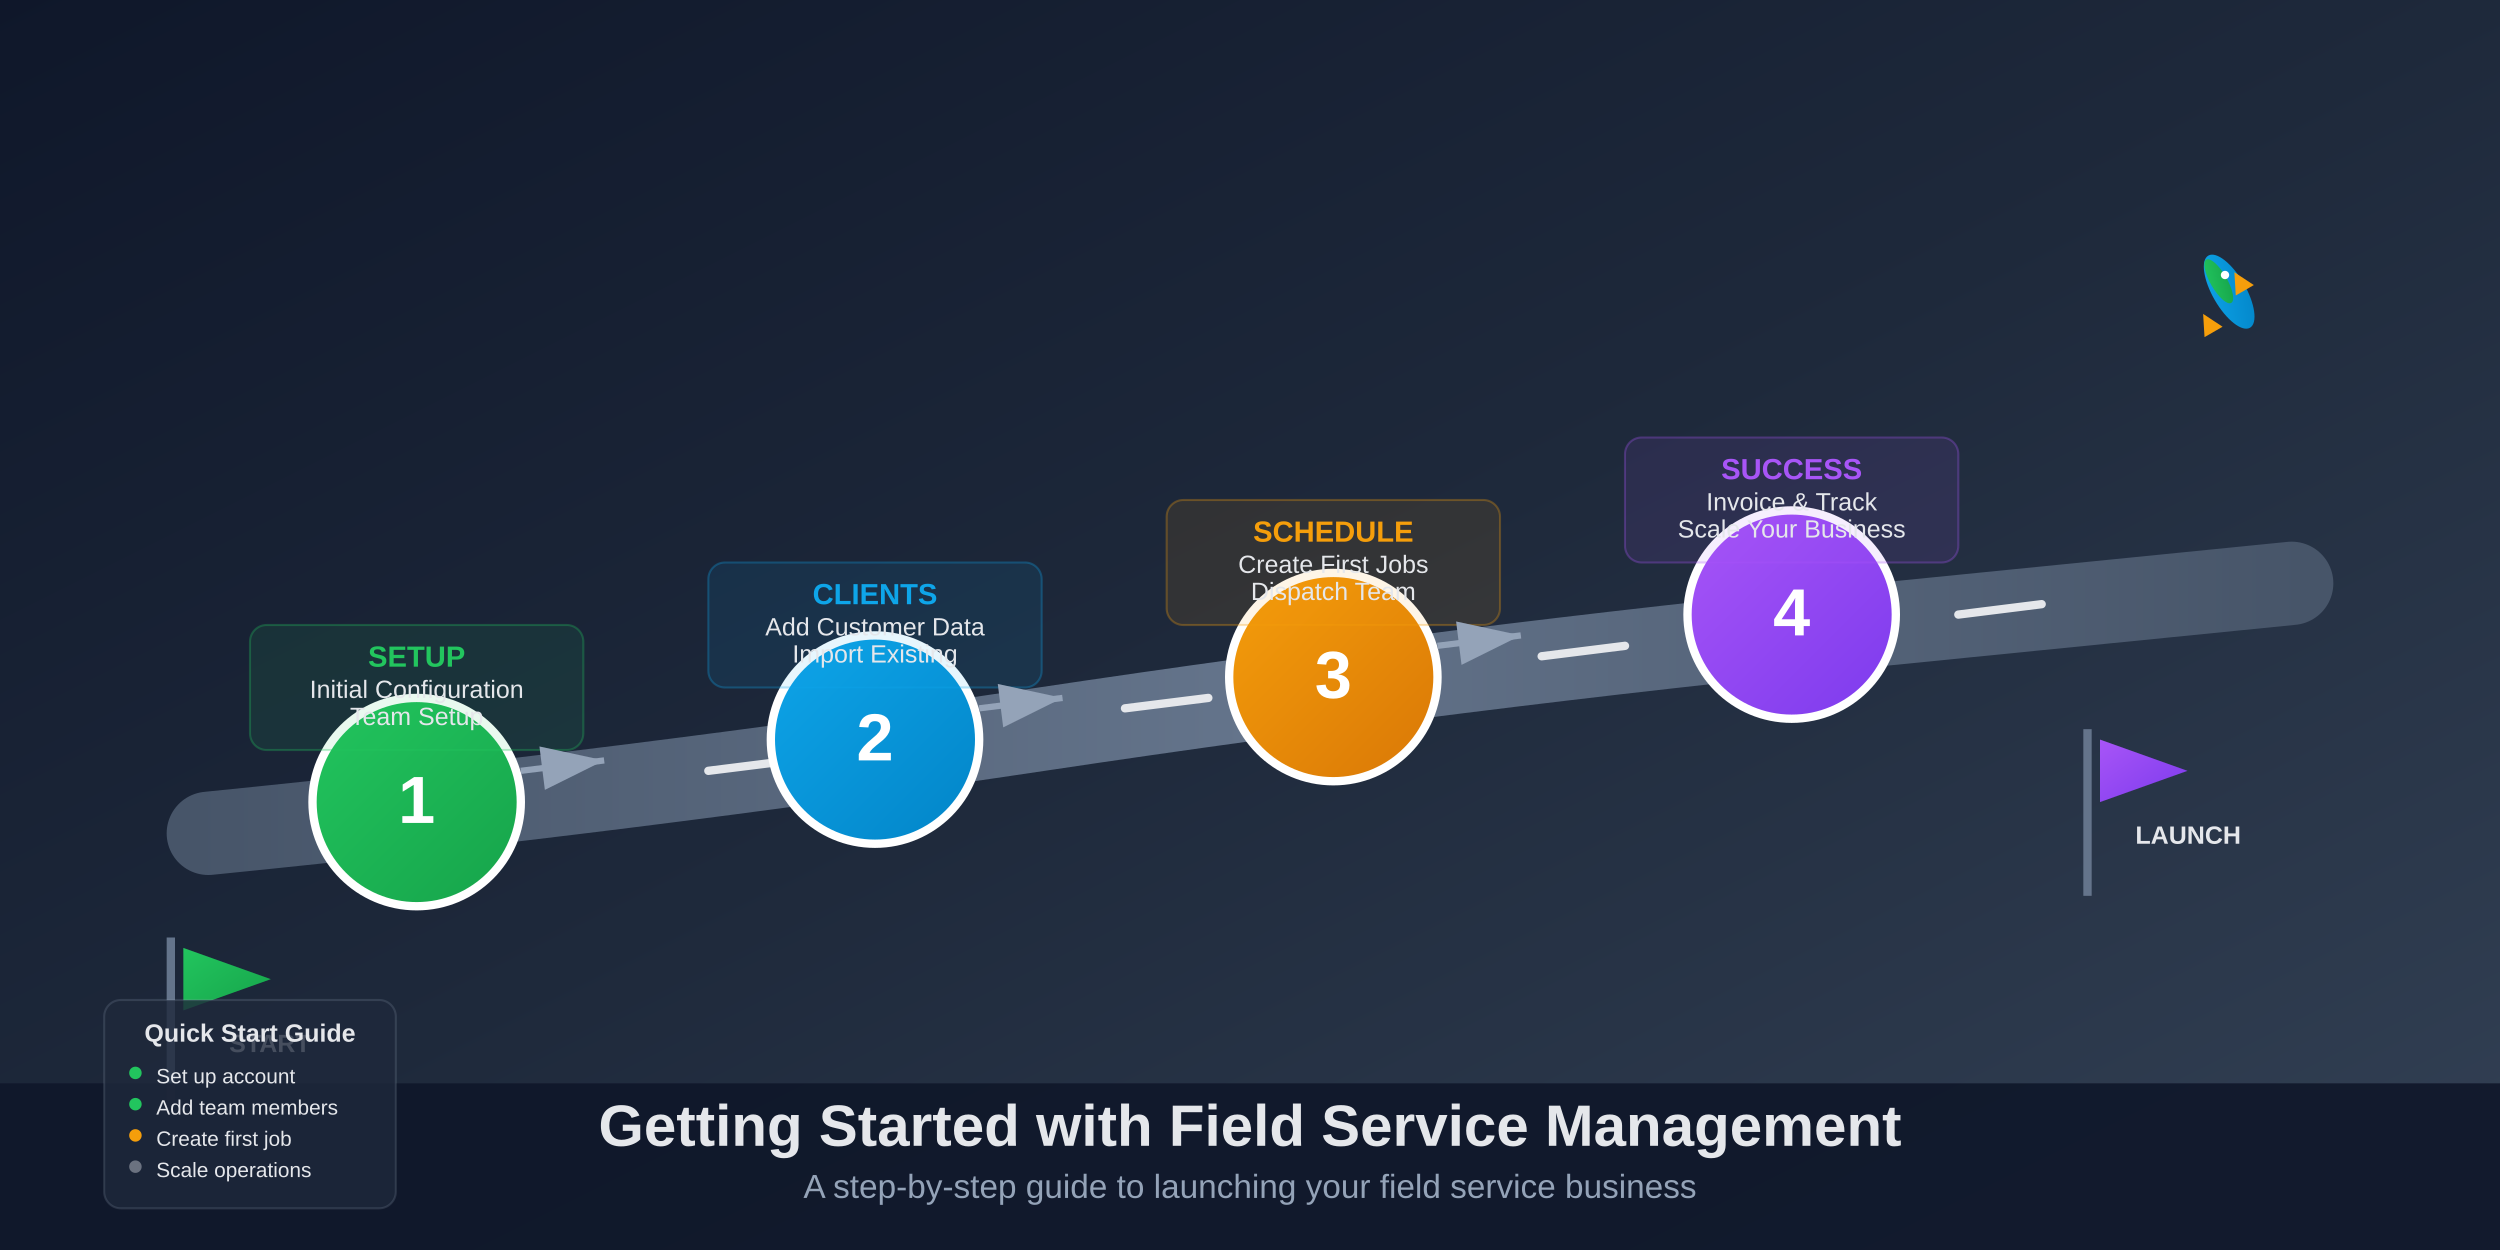
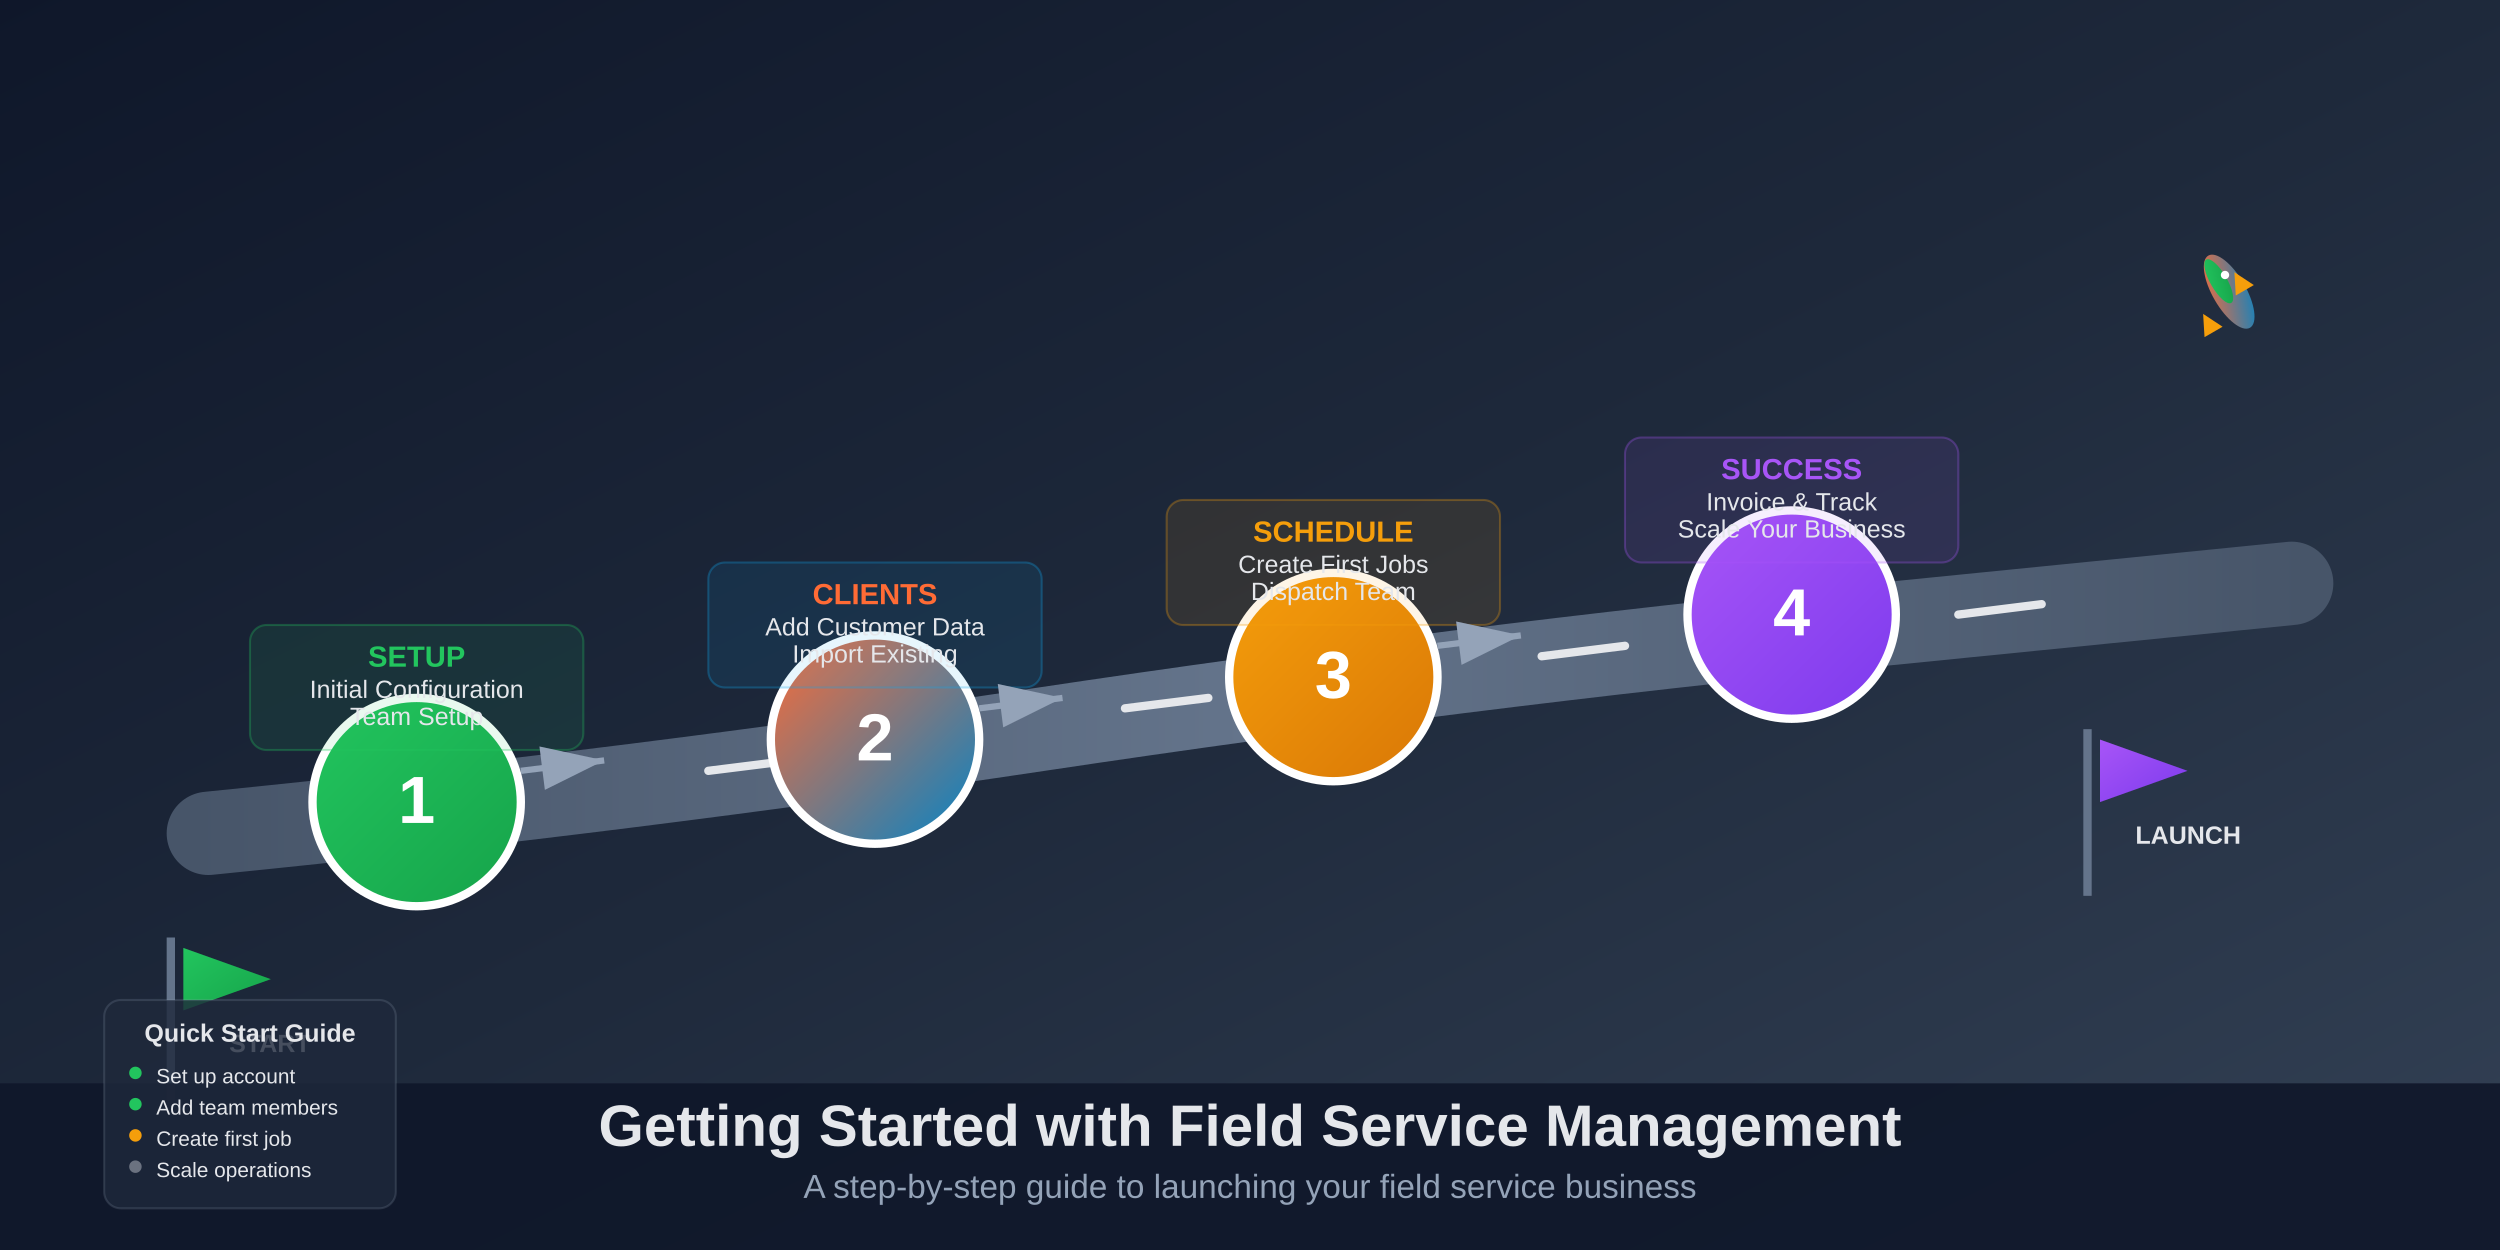
<svg xmlns="http://www.w3.org/2000/svg" width="1200" height="600" viewBox="0 0 1200 600">
  <defs>
    <linearGradient id="bgGrad2" x1="0%" y1="0%" x2="100%" y2="100%">
      <stop offset="0%" style="stop-color:#0f172a;stop-opacity:1" />
      <stop offset="50%" style="stop-color:#1e293b;stop-opacity:1" />
      <stop offset="100%" style="stop-color:#334155;stop-opacity:1" />
    </linearGradient>
    <linearGradient id="roadGrad" x1="0%" y1="0%" x2="100%" y2="0%">
      <stop offset="0%" style="stop-color:#475569;stop-opacity:1" />
      <stop offset="50%" style="stop-color:#64748b;stop-opacity:1" />
      <stop offset="100%" style="stop-color:#475569;stop-opacity:1" />
    </linearGradient>
    <linearGradient id="step1" x1="0%" y1="0%" x2="100%" y2="100%">
      <stop offset="0%" style="stop-color:#22c55e;stop-opacity:1" />
      <stop offset="100%" style="stop-color:#16a34a;stop-opacity:1" />
    </linearGradient>
    <linearGradient id="step2" x1="0%" y1="0%" x2="100%" y2="100%">
-       <stop offset="0%" style="stop-color:#0ea5e9;stop-opacity:1" />
+       <stop offset="0%" style="stop-color:#ff6b35;stop-opacity:1" />
      <stop offset="100%" style="stop-color:#0284c7;stop-opacity:1" />
    </linearGradient>
    <linearGradient id="step3" x1="0%" y1="0%" x2="100%" y2="100%">
      <stop offset="0%" style="stop-color:#f59e0b;stop-opacity:1" />
      <stop offset="100%" style="stop-color:#d97706;stop-opacity:1" />
    </linearGradient>
    <linearGradient id="step4" x1="0%" y1="0%" x2="100%" y2="100%">
      <stop offset="0%" style="stop-color:#a855f7;stop-opacity:1" />
      <stop offset="100%" style="stop-color:#7c3aed;stop-opacity:1" />
    </linearGradient>
  </defs>
  <rect width="1200" height="600" fill="url(#bgGrad2)" />
  <path d="M 100 400 Q 300 380 500 350 Q 700 320 900 300 Q 1000 290 1100 280" stroke="url(#roadGrad)" stroke-width="40" fill="none" stroke-linecap="round" />
  <path d="M 180 390 L 220 385 M 340 370 L 380 365 M 540 340 L 580 335 M 740 315 L 780 310 M 940 295 L 980 290" stroke="#e5e7eb" stroke-width="4" stroke-linecap="round" />
  <circle cx="200" cy="385" r="50" fill="url(#step1)" stroke="white" stroke-width="4" />
  <text x="200" y="395" text-anchor="middle" fill="white" font-family="Arial, sans-serif" font-size="32" font-weight="bold">1</text>
  <rect x="120" y="300" width="160" height="60" rx="8" fill="rgba(34,197,94,0.1)" stroke="rgba(34,197,94,0.3)" stroke-width="1" />
  <text x="200" y="320" text-anchor="middle" fill="#22c55e" font-family="Arial, sans-serif" font-size="14" font-weight="bold">SETUP</text>
  <text x="200" y="335" text-anchor="middle" fill="#e5e7eb" font-family="Arial, sans-serif" font-size="12">Initial Configuration</text>
  <text x="200" y="348" text-anchor="middle" fill="#e5e7eb" font-family="Arial, sans-serif" font-size="12">Team Setup</text>
  <circle cx="420" cy="355" r="50" fill="url(#step2)" stroke="white" stroke-width="4" />
  <text x="420" y="365" text-anchor="middle" fill="white" font-family="Arial, sans-serif" font-size="32" font-weight="bold">2</text>
  <rect x="340" y="270" width="160" height="60" rx="8" fill="rgba(14,165,233,0.1)" stroke="rgba(14,165,233,0.3)" stroke-width="1" />
-   <text x="420" y="290" text-anchor="middle" fill="#0ea5e9" font-family="Arial, sans-serif" font-size="14" font-weight="bold">CLIENTS</text>
+   <text x="420" y="290" text-anchor="middle" fill="#ff6b35" font-family="Arial, sans-serif" font-size="14" font-weight="bold">CLIENTS</text>
  <text x="420" y="305" text-anchor="middle" fill="#e5e7eb" font-family="Arial, sans-serif" font-size="12">Add Customer Data</text>
  <text x="420" y="318" text-anchor="middle" fill="#e5e7eb" font-family="Arial, sans-serif" font-size="12">Import Existing</text>
  <circle cx="640" cy="325" r="50" fill="url(#step3)" stroke="white" stroke-width="4" />
  <text x="640" y="335" text-anchor="middle" fill="white" font-family="Arial, sans-serif" font-size="32" font-weight="bold">3</text>
  <rect x="560" y="240" width="160" height="60" rx="8" fill="rgba(245,158,11,0.1)" stroke="rgba(245,158,11,0.3)" stroke-width="1" />
  <text x="640" y="260" text-anchor="middle" fill="#f59e0b" font-family="Arial, sans-serif" font-size="14" font-weight="bold">SCHEDULE</text>
  <text x="640" y="275" text-anchor="middle" fill="#e5e7eb" font-family="Arial, sans-serif" font-size="12">Create First Jobs</text>
  <text x="640" y="288" text-anchor="middle" fill="#e5e7eb" font-family="Arial, sans-serif" font-size="12">Dispatch Team</text>
  <circle cx="860" cy="295" r="50" fill="url(#step4)" stroke="white" stroke-width="4" />
  <text x="860" y="305" text-anchor="middle" fill="white" font-family="Arial, sans-serif" font-size="32" font-weight="bold">4</text>
  <rect x="780" y="210" width="160" height="60" rx="8" fill="rgba(168,85,247,0.1)" stroke="rgba(168,85,247,0.3)" stroke-width="1" />
  <text x="860" y="230" text-anchor="middle" fill="#a855f7" font-family="Arial, sans-serif" font-size="14" font-weight="bold">SUCCESS</text>
  <text x="860" y="245" text-anchor="middle" fill="#e5e7eb" font-family="Arial, sans-serif" font-size="12">Invoice &amp; Track</text>
  <text x="860" y="258" text-anchor="middle" fill="#e5e7eb" font-family="Arial, sans-serif" font-size="12">Scale Your Business</text>
  <path d="M 250 370 L 290 365" stroke="#94a3b8" stroke-width="3" fill="none" marker-end="url(#arrowhead)" />
  <path d="M 470 340 L 510 335" stroke="#94a3b8" stroke-width="3" fill="none" marker-end="url(#arrowhead)" />
  <path d="M 690 310 L 730 305" stroke="#94a3b8" stroke-width="3" fill="none" marker-end="url(#arrowhead)" />
  <defs>
    <marker id="arrowhead" markerWidth="10" markerHeight="7" refX="10" refY="3.5" orient="auto">
      <polygon points="0 0, 10 3.5, 0 7" fill="#94a3b8" />
    </marker>
  </defs>
  <g transform="translate(80, 450)">
    <rect x="0" y="0" width="4" height="80" fill="#64748b" />
    <polygon points="8,5 8,35 50,20" fill="url(#step1)" />
    <text x="30" y="55" fill="#e5e7eb" font-family="Arial, sans-serif" font-size="12" font-weight="bold">START</text>
  </g>
  <g transform="translate(1000, 350)">
    <rect x="0" y="0" width="4" height="80" fill="#64748b" />
    <polygon points="8,5 8,35 50,20" fill="url(#step4)" />
    <text x="25" y="55" fill="#e5e7eb" font-family="Arial, sans-serif" font-size="12" font-weight="bold">LAUNCH</text>
  </g>
  <rect x="0" y="520" width="1200" height="80" fill="rgba(15,23,42,0.9)" />
  <text x="600" y="550" text-anchor="middle" fill="#e5e7eb" font-family="Arial, sans-serif" font-size="28" font-weight="bold">Getting Started with Field Service Management</text>
  <text x="600" y="575" text-anchor="middle" fill="#94a3b8" font-family="Arial, sans-serif" font-size="16">A step-by-step guide to launching your field service business</text>
  <g transform="translate(1050, 100)">
    <ellipse cx="20" cy="40" rx="8" ry="20" fill="url(#step2)" transform="rotate(-30 20 40)" />
    <ellipse cx="15" cy="35" rx="4" ry="12" fill="url(#step1)" transform="rotate(-30 15 35)" />
    <polygon points="10,50 5,60 15,60" fill="#f59e0b" transform="rotate(-30 10 55)" />
    <polygon points="25,30 30,40 20,40" fill="#f59e0b" transform="rotate(-30 25 35)" />
    <circle cx="18" cy="32" r="2" fill="white" transform="rotate(-30 18 32)" />
  </g>
  <g transform="translate(50, 480)">
    <rect x="0" y="0" width="140" height="100" rx="8" fill="rgba(30,41,59,0.8)" stroke="rgba(148,163,184,0.2)" stroke-width="1" />
    <text x="70" y="20" text-anchor="middle" fill="#e5e7eb" font-family="Arial, sans-serif" font-size="12" font-weight="bold">Quick Start Guide</text>
    <circle cx="15" cy="35" r="3" fill="#22c55e" />
    <text x="25" y="40" fill="#e5e7eb" font-family="Arial, sans-serif" font-size="10">Set up account</text>
    <circle cx="15" cy="50" r="3" fill="#22c55e" />
    <text x="25" y="55" fill="#e5e7eb" font-family="Arial, sans-serif" font-size="10">Add team members</text>
    <circle cx="15" cy="65" r="3" fill="#f59e0b" />
    <text x="25" y="70" fill="#e5e7eb" font-family="Arial, sans-serif" font-size="10">Create first job</text>
    <circle cx="15" cy="80" r="3" fill="#6b7280" />
    <text x="25" y="85" fill="#e5e7eb" font-family="Arial, sans-serif" font-size="10">Scale operations</text>
  </g>
</svg>
